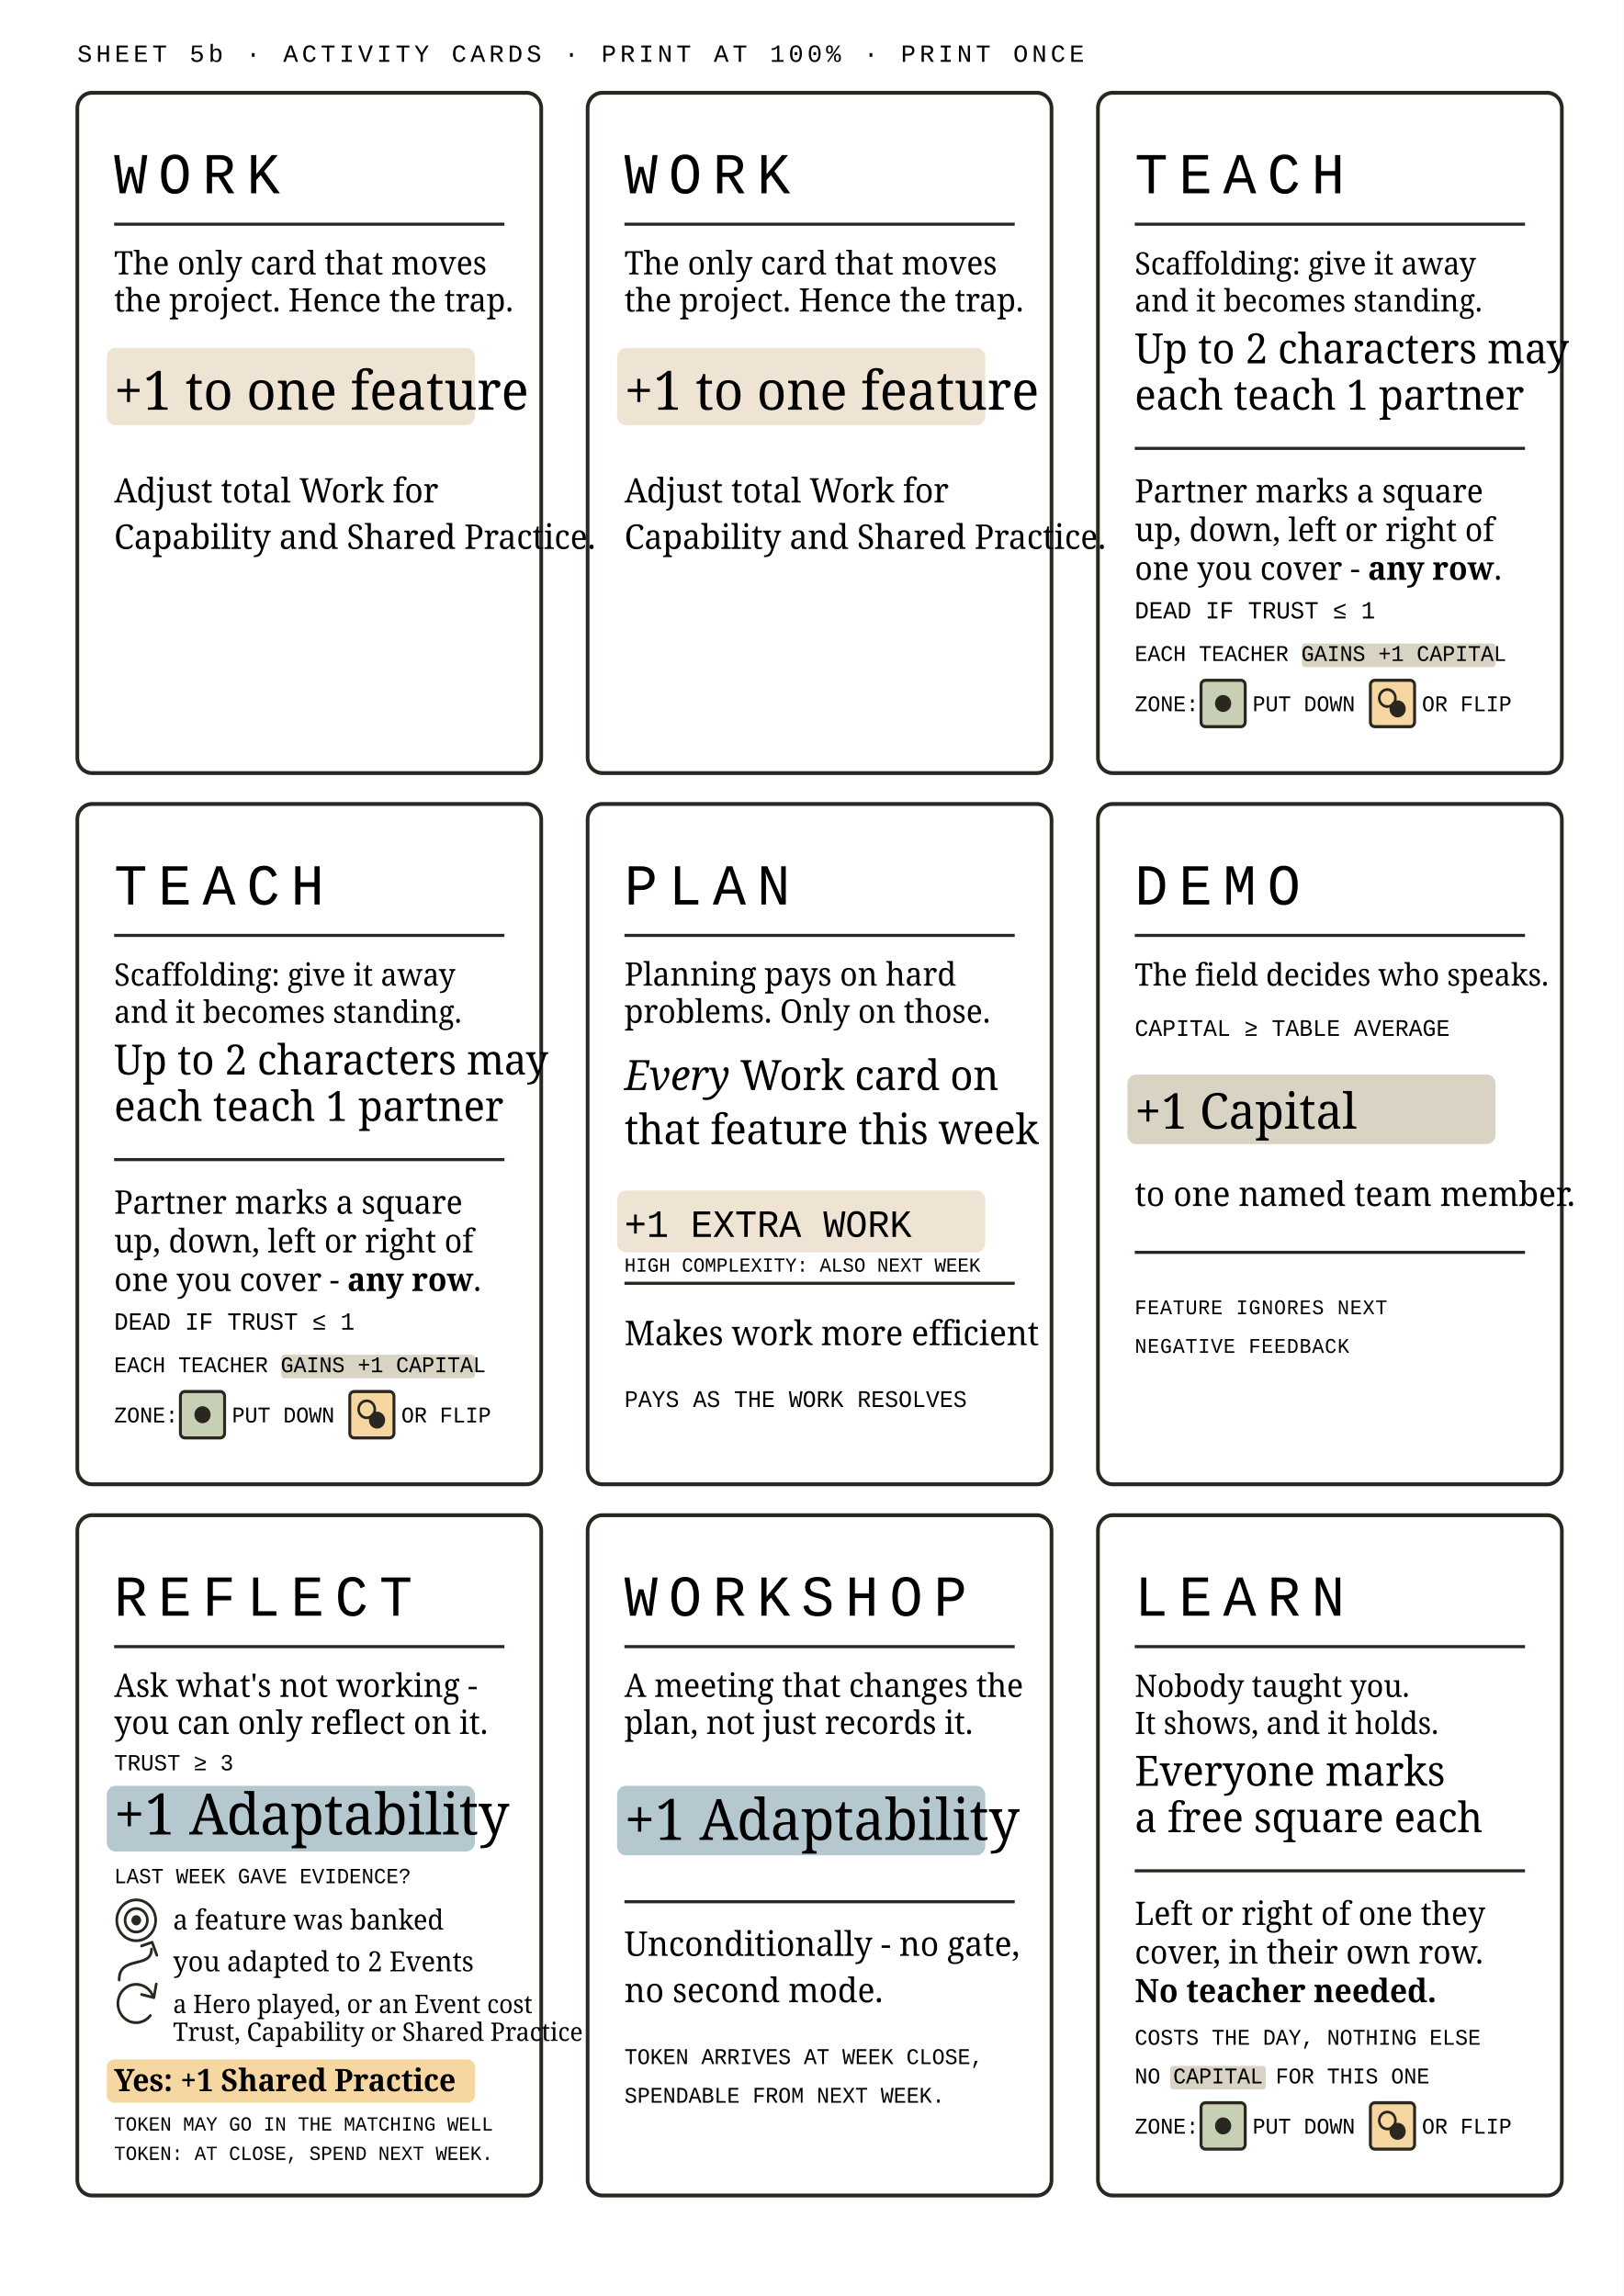
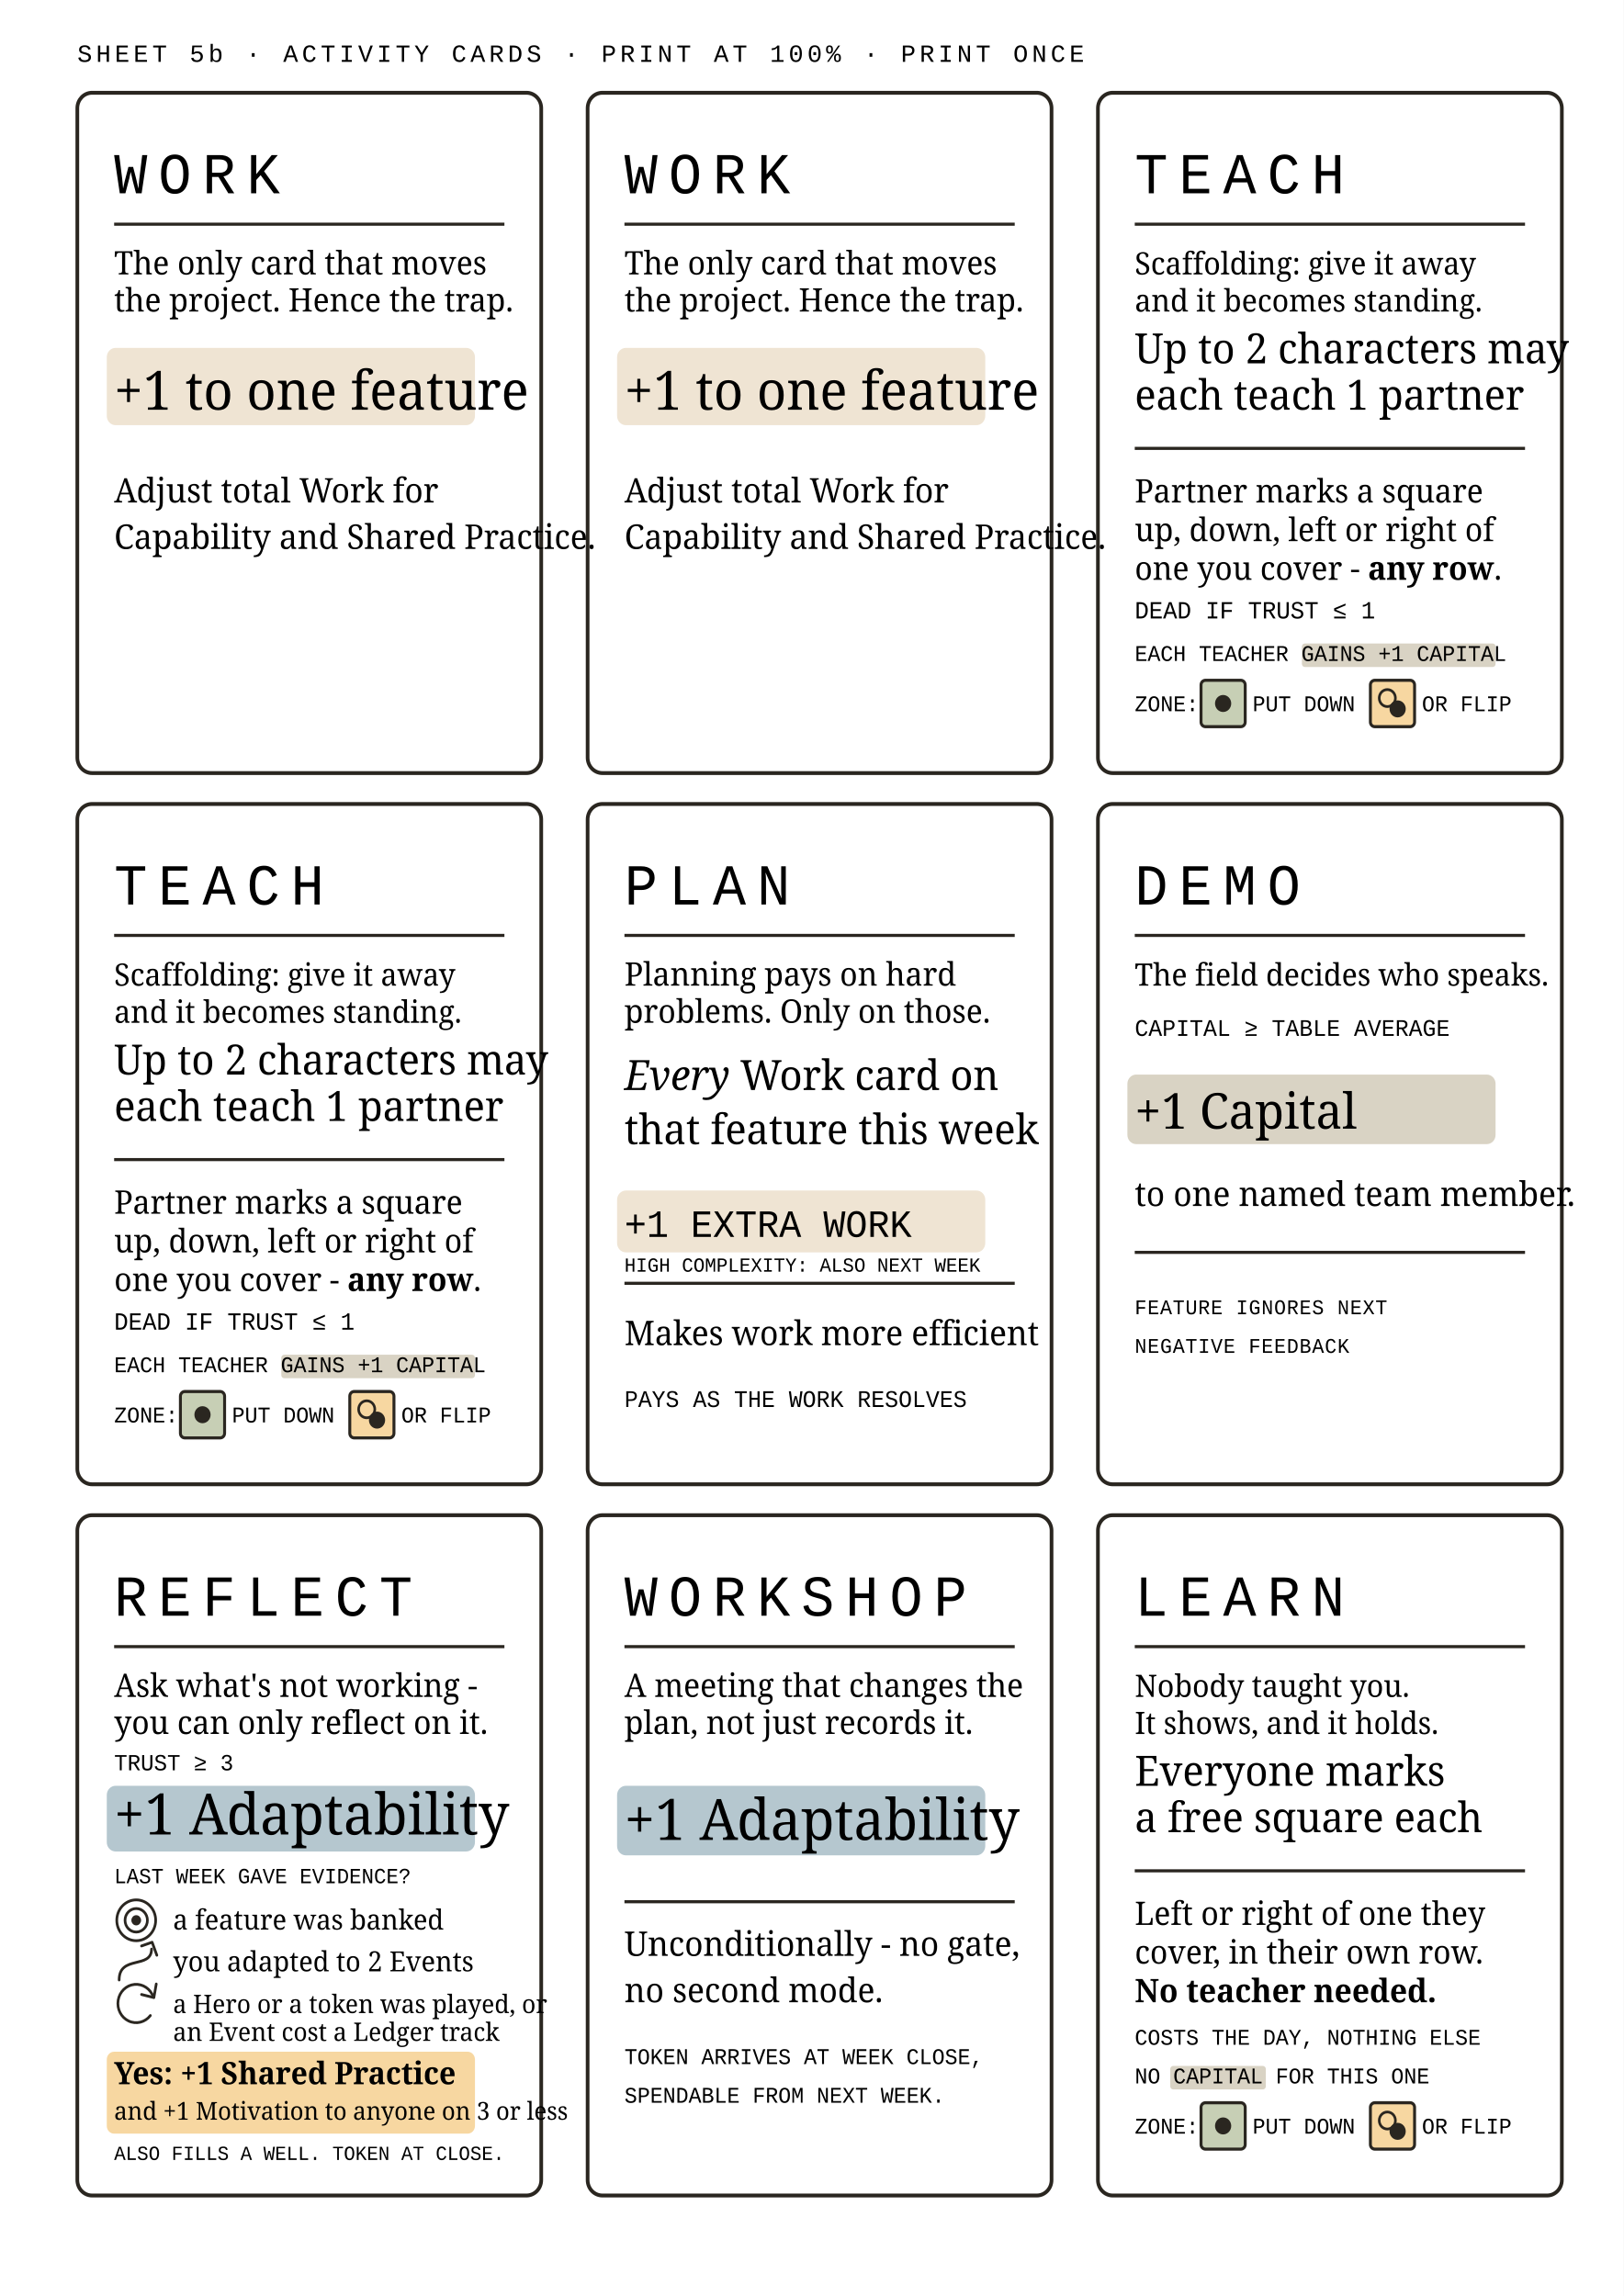
<svg xmlns="http://www.w3.org/2000/svg" width="210mm" height="297mm" viewBox="0 0 210 297">
  <style>
  .s { font-family:"EB Garamond",Garamond,Georgia,serif; fill:#000000; }
  .m { font-family:"IBM Plex Mono","Courier New",monospace; fill:#000000; }
  .c { fill:none; stroke:#2A2620; stroke-width:.5; }
  .h { stroke:#2A2620; stroke-width:.4; fill:none; }
  .q { fill:#000000; }
  .trust { fill:#000000; }
  .adapt { fill:#000000; }
  .sy { fill:none; stroke:#2A2620; stroke-width:.45; stroke-linecap:round; stroke-linejoin:round; }
</style>
  <defs>
    <g id="work" transform="scale(.952381,1)">
      <rect width="63" height="88" rx="2" class="c" />
      <text x="5" y="13" class="m" font-size="7.5" letter-spacing="1.5">WORK</text>
      <line x1="5" y1="17" x2="58" y2="17" class="h" stroke-width=".7" />
      <text x="5" y="23.5" class="s" font-size="4.2">The only card that moves</text>
      <text x="5" y="28.3" class="s" font-size="4.2">the project. Hence the trap.</text>
      <g transform="translate(0,11)">
        <rect x="4" y="22" width="50" height="10" rx="1.2" fill="#EFE4D3" />
        <text x="5" y="30" class="s" font-size="7">+1 to one feature</text>
        <text x="5" y="42" class="s" font-size="4.4">Adjust total Work for</text>
        <text x="5" y="48" class="s" font-size="4.4">Capability and Shared Practice.</text>
      </g>
    </g>
    <g id="ztile-one">
      <rect x="-3" y="-3" width="6" height="6" rx=".6" fill="#C7CFB5" stroke="#2A2620" stroke-width=".4" />
      <circle cx="0" cy="0" r="1.1" fill="#2A2620" />
    </g>
    <g id="ztile-stack">
      <rect x="-3" y="-3" width="6" height="6" rx=".6" fill="#F7D7A1" stroke="#2A2620" stroke-width=".4" />
      <circle cx="-.7" cy="-.7" r="1.1" fill="#F7D7A1" stroke="#2A2620" stroke-width=".35" />
      <circle cx=".7" cy=".7" r="1.1" fill="#2A2620" />
    </g>
    <g id="sym-obj" class="sy">
      <circle r="3.3" />
      <circle r="1.9" />
      <circle r=".6" fill="#2A2620" />
    </g>
    <g id="sym-strat" class="sy">
      <path d="M-2.9,2.9 C-2.9,-1.2 2.6,1.2 2.6,-2.1" />
      <path d="M0.9,-2.6 L2.7,-3.2 L3.5,-1.1" />
    </g>
    <g id="sym-proc" class="sy">
      <path d="M2.9,-1.1 A3.1,3.1 0 1 0 2.4,1.9" />
      <path d="M0.9,-1.5 L3.0,-1.0 L3.4,-3.2" />
    </g>
    <g id="teach" transform="scale(.952381,1)">
      <rect width="63" height="88" rx="2" class="c" />
      <text x="5" y="13" class="m" font-size="7.5" letter-spacing="1.5">TEACH</text>
      <line x1="5" y1="17" x2="58" y2="17" class="h" stroke-width=".7" />
      <text x="5" y="23.5" class="s" font-size="4">Scaffolding: give it away</text>
      <text x="5" y="28.3" class="s" font-size="4">and it becomes standing.</text>
      <g transform="translate(0,8)">
        <text x="5" y="27" class="s" font-size="5.4">Up to 2 characters may</text>
        <text x="5" y="33" class="s" font-size="5.4">each teach 1 partner</text>
        <line x1="5" y1="38" x2="58" y2="38" class="h" />
        <text x="5" y="45" class="s" font-size="4.2">Partner marks a square</text>
        <text x="5" y="50" class="s" font-size="4.2">up, down, left or right of</text>
        <text x="5" y="55" class="s" font-size="4.2">one you cover - <tspan font-weight="bold">any row</tspan>.</text>
        <text x="5" y="60" class="m trust" font-size="3.2">DEAD IF TRUST ≤ 1</text>
        <rect x="27.7" y="63.24" width="26.3" height="3.04" rx=".4" fill="#D9D3C4" />
        <text x="5" y="65.5" class="m q" font-size="2.9">EACH TEACHER GAINS +1 <tspan>CAPITAL</tspan>
        </text>
        <text x="5" y="72" class="m q" font-size="2.9">ZONE:</text>
        <use href="#ztile-one" x="17" y="71" />
        <text x="21" y="72" class="m q" font-size="2.9">PUT DOWN</text>
        <use href="#ztile-stack" x="40" y="71" />
        <text x="44" y="72" class="m q" font-size="2.9">OR FLIP</text>
      </g>
    </g>
    <g id="plan" transform="scale(.952381,1)">
      <rect width="63" height="88" rx="2" class="c" />
      <text x="5" y="13" class="m" font-size="7.5" letter-spacing="1.5">PLAN</text>
      <line x1="5" y1="17" x2="58" y2="17" class="h" stroke-width=".7" />
      <text x="5" y="23.5" class="s" font-size="4.2">Planning pays on hard</text>
      <text x="5" y="28.3" class="s" font-size="4.2">problems. Only on those.</text>
      <g transform="translate(0,10)">
        <text x="5" y="27" class="s" font-size="5.4">
          <tspan font-style="italic">Every</tspan> Work card on</text>
        <text x="5" y="34" class="s" font-size="5.4">that feature this week</text>
        <rect x="4" y="40" width="50" height="8" rx="1.2" fill="#EFE4D3" />
        <text x="5" y="46" class="m" font-size="5">+1 EXTRA WORK</text>
        <text x="5" y="50.5" class="m q" font-size="2.6">HIGH COMPLEXITY: ALSO NEXT WEEK</text>
        <line x1="5" y1="52" x2="58" y2="52" class="h" />
        <text x="5" y="60" class="s" font-size="4.4">Makes work more efficient</text>
        <text x="5" y="68" class="m" font-size="3.1">PAYS AS THE WORK RESOLVES</text>
      </g>
    </g>
    <g id="demo" transform="scale(.952381,1)">
      <rect width="63" height="88" rx="2" class="c" />
      <text x="5" y="13" class="m" font-size="7.5" letter-spacing="1.5">DEMO</text>
      <line x1="5" y1="17" x2="58" y2="17" class="h" stroke-width=".7" />
      <text x="5" y="23.5" class="s" font-size="4">The field decides who speaks.</text>
      <g transform="translate(0,6)">
        <text x="5" y="24" class="m" font-size="3.1">CAPITAL ≥ TABLE AVERAGE</text>
        <rect x="4" y="29" width="50" height="9" rx="1.2" fill="#D9D3C4" />
        <text x="5" y="36" class="s" font-size="6.4">+1 Capital</text>
        <text x="5" y="46" class="s" font-size="4.4">to one named team member.</text>
        <line x1="5" y1="52" x2="58" y2="52" class="h" />
        <text x="5" y="60" class="m q" font-size="2.7" letter-spacing=".1">FEATURE IGNORES NEXT</text>
        <text x="5" y="65" class="m q" font-size="2.7" letter-spacing=".1">NEGATIVE FEEDBACK</text>
      </g>
    </g>
    <g id="reflect" transform="scale(.952381,1)">
      <rect width="63" height="88" rx="2" class="c" />
      <text x="5" y="13" class="m" font-size="7.5" letter-spacing="1.5">REFLECT</text>
      <line x1="5" y1="17" x2="58" y2="17" class="h" stroke-width=".7" />
      <text x="5" y="23.5" class="s" font-size="4.2">Ask what's not working -</text>
      <text x="5" y="28.3" class="s" font-size="4.2">you can only reflect on it.</text>
      <text x="5" y="33" class="m" font-size="3">TRUST ≥ 3</text>
      <rect x="4" y="35" width="50" height="8.5" rx="1.2" fill="#B5C7CF" />
      <text x="5" y="41.3" class="s adapt" font-size="7.4">+1 Adaptability</text>
      <text x="5" y="47.6" class="m q" font-size="2.8">LAST WEEK GAVE EVIDENCE?</text>
      <use href="#sym-obj" transform="translate(8,52.4) scale(.8)" />
      <text x="13" y="53.6" class="s" font-size="3.6">a feature was banked</text>
      <use href="#sym-strat" transform="translate(8,57.8) scale(.8)" />
      <text x="13" y="59" class="s" font-size="3.6">you adapted to 2 Events</text>
      <use href="#sym-proc" transform="translate(8,63.2) scale(.8)" />
-       <text x="13" y="64.4" class="s" font-size="3.3">a Hero played, or an Event cost</text>
-       <text x="13" y="68" class="s" font-size="3.3">Trust, Capability or Shared Practice</text>
-       <rect x="4" y="70.4" width="50" height="5.6" rx="1" fill="#F7D7A1" />
-       <text x="5" y="74.5" class="s" font-size="4">
+       <text x="13" y="64.4" class="s" font-size="3.3">a Hero or a token was played, or</text>
+       <text x="13" y="68" class="s" font-size="3.3">an Event cost a Ledger track</text>
+       <rect x="4" y="69.4" width="50" height="10.6" rx="1" fill="#F7D7A1" />
+       <text x="5" y="73.6" class="s" font-size="4">
        <tspan font-weight="bold">Yes: +1 Shared Practice</tspan>
      </text>
-       <text x="5" y="79.6" class="m q" font-size="2.6">TOKEN MAY GO IN THE MATCHING WELL</text>
-       <text x="5" y="83.4" class="m q" font-size="2.6">TOKEN: AT CLOSE, SPEND NEXT WEEK.</text>
+       <text x="5" y="78.2" class="s" font-size="3.2">and +1 Motivation to anyone on 3 or less</text>
+       <text x="5" y="83.4" class="m q" font-size="2.6">ALSO FILLS A WELL. TOKEN AT CLOSE.</text>
    </g>
    <g id="workshop" transform="scale(.952381,1)">
      <rect width="63" height="88" rx="2" class="c" />
      <text x="5" y="13" class="m" font-size="7.5" letter-spacing="1.5">WORKSHOP</text>
      <line x1="5" y1="17" x2="58" y2="17" class="h" stroke-width=".7" />
      <text x="5" y="23.5" class="s" font-size="4.2">A meeting that changes the</text>
      <text x="5" y="28.3" class="s" font-size="4.2">plan, not just records it.</text>
      <g transform="translate(0,10)">
        <rect x="4" y="25" width="50" height="9" rx="1.2" fill="#B5C7CF" />
        <text x="5" y="32" class="s adapt" font-size="7.4">+1 Adaptability</text>
        <line x1="5" y1="40" x2="58" y2="40" class="h" />
        <text x="5" y="47" class="s" font-size="4.4">Unconditionally - no gate,</text>
        <text x="5" y="53" class="s" font-size="4.4">no second mode.</text>
        <text x="5" y="61" class="m q" font-size="2.9">TOKEN ARRIVES AT WEEK CLOSE,</text>
        <text x="5" y="66" class="m q" font-size="2.9">SPENDABLE FROM NEXT WEEK.</text>
      </g>
    </g>
    <g id="learn" transform="scale(.952381,1)">
      <rect width="63" height="88" rx="2" class="c" />
      <text x="5" y="13" class="m" font-size="7.5" letter-spacing="1.5">LEARN</text>
      <line x1="5" y1="17" x2="58" y2="17" class="h" stroke-width=".7" />
      <text x="5" y="23.5" class="s" font-size="4">Nobody taught you.</text>
      <text x="5" y="28.3" class="s" font-size="4">It shows, and it holds.</text>
      <g transform="translate(0,8)">
        <text x="5" y="27" class="s" font-size="5.4">Everyone marks</text>
        <text x="5" y="33" class="s" font-size="5.4">a free square each</text>
        <line x1="5" y1="38" x2="58" y2="38" class="h" />
        <text x="5" y="45" class="s" font-size="4.2">Left or right of one they</text>
        <text x="5" y="50" class="s" font-size="4.2">cover, in their own row.</text>
        <text x="5" y="55" class="s" font-size="4.2">
          <tspan font-weight="bold">No teacher needed.</tspan>
        </text>
        <text x="5" y="60.5" class="m q" font-size="2.9">COSTS THE DAY, NOTHING ELSE</text>
        <rect x="9.82" y="63.24" width="12.98" height="3.04" rx=".4" fill="#D9D3C4" />
        <text x="5" y="65.5" class="m q" font-size="2.9">NO <tspan>CAPITAL</tspan> FOR THIS ONE</text>
        <text x="5" y="72" class="m q" font-size="2.9">ZONE:</text>
        <use href="#ztile-one" x="17" y="71" />
        <text x="21" y="72" class="m q" font-size="2.9">PUT DOWN</text>
        <use href="#ztile-stack" x="40" y="71" />
        <text x="44" y="72" class="m q" font-size="2.9">OR FLIP</text>
      </g>
    </g>
  </defs>
  <rect width="210" height="297" fill="#FFFFFF" />
  <text x="10" y="8" class="m" font-size="3.2" letter-spacing=".5">SHEET 5b · ACTIVITY CARDS · PRINT AT 100% · PRINT ONCE</text>
  <use href="#work" x="10" y="12" />
  <use href="#work" x="76" y="12" />
  <use href="#teach" x="142" y="12" />
  <use href="#teach" x="10" y="104" />
  <use href="#plan" x="76" y="104" />
  <use href="#demo" x="142" y="104" />
  <use href="#reflect" x="10" y="196" />
  <use href="#workshop" x="76" y="196" />
  <use href="#learn" x="142" y="196" />
</svg>
